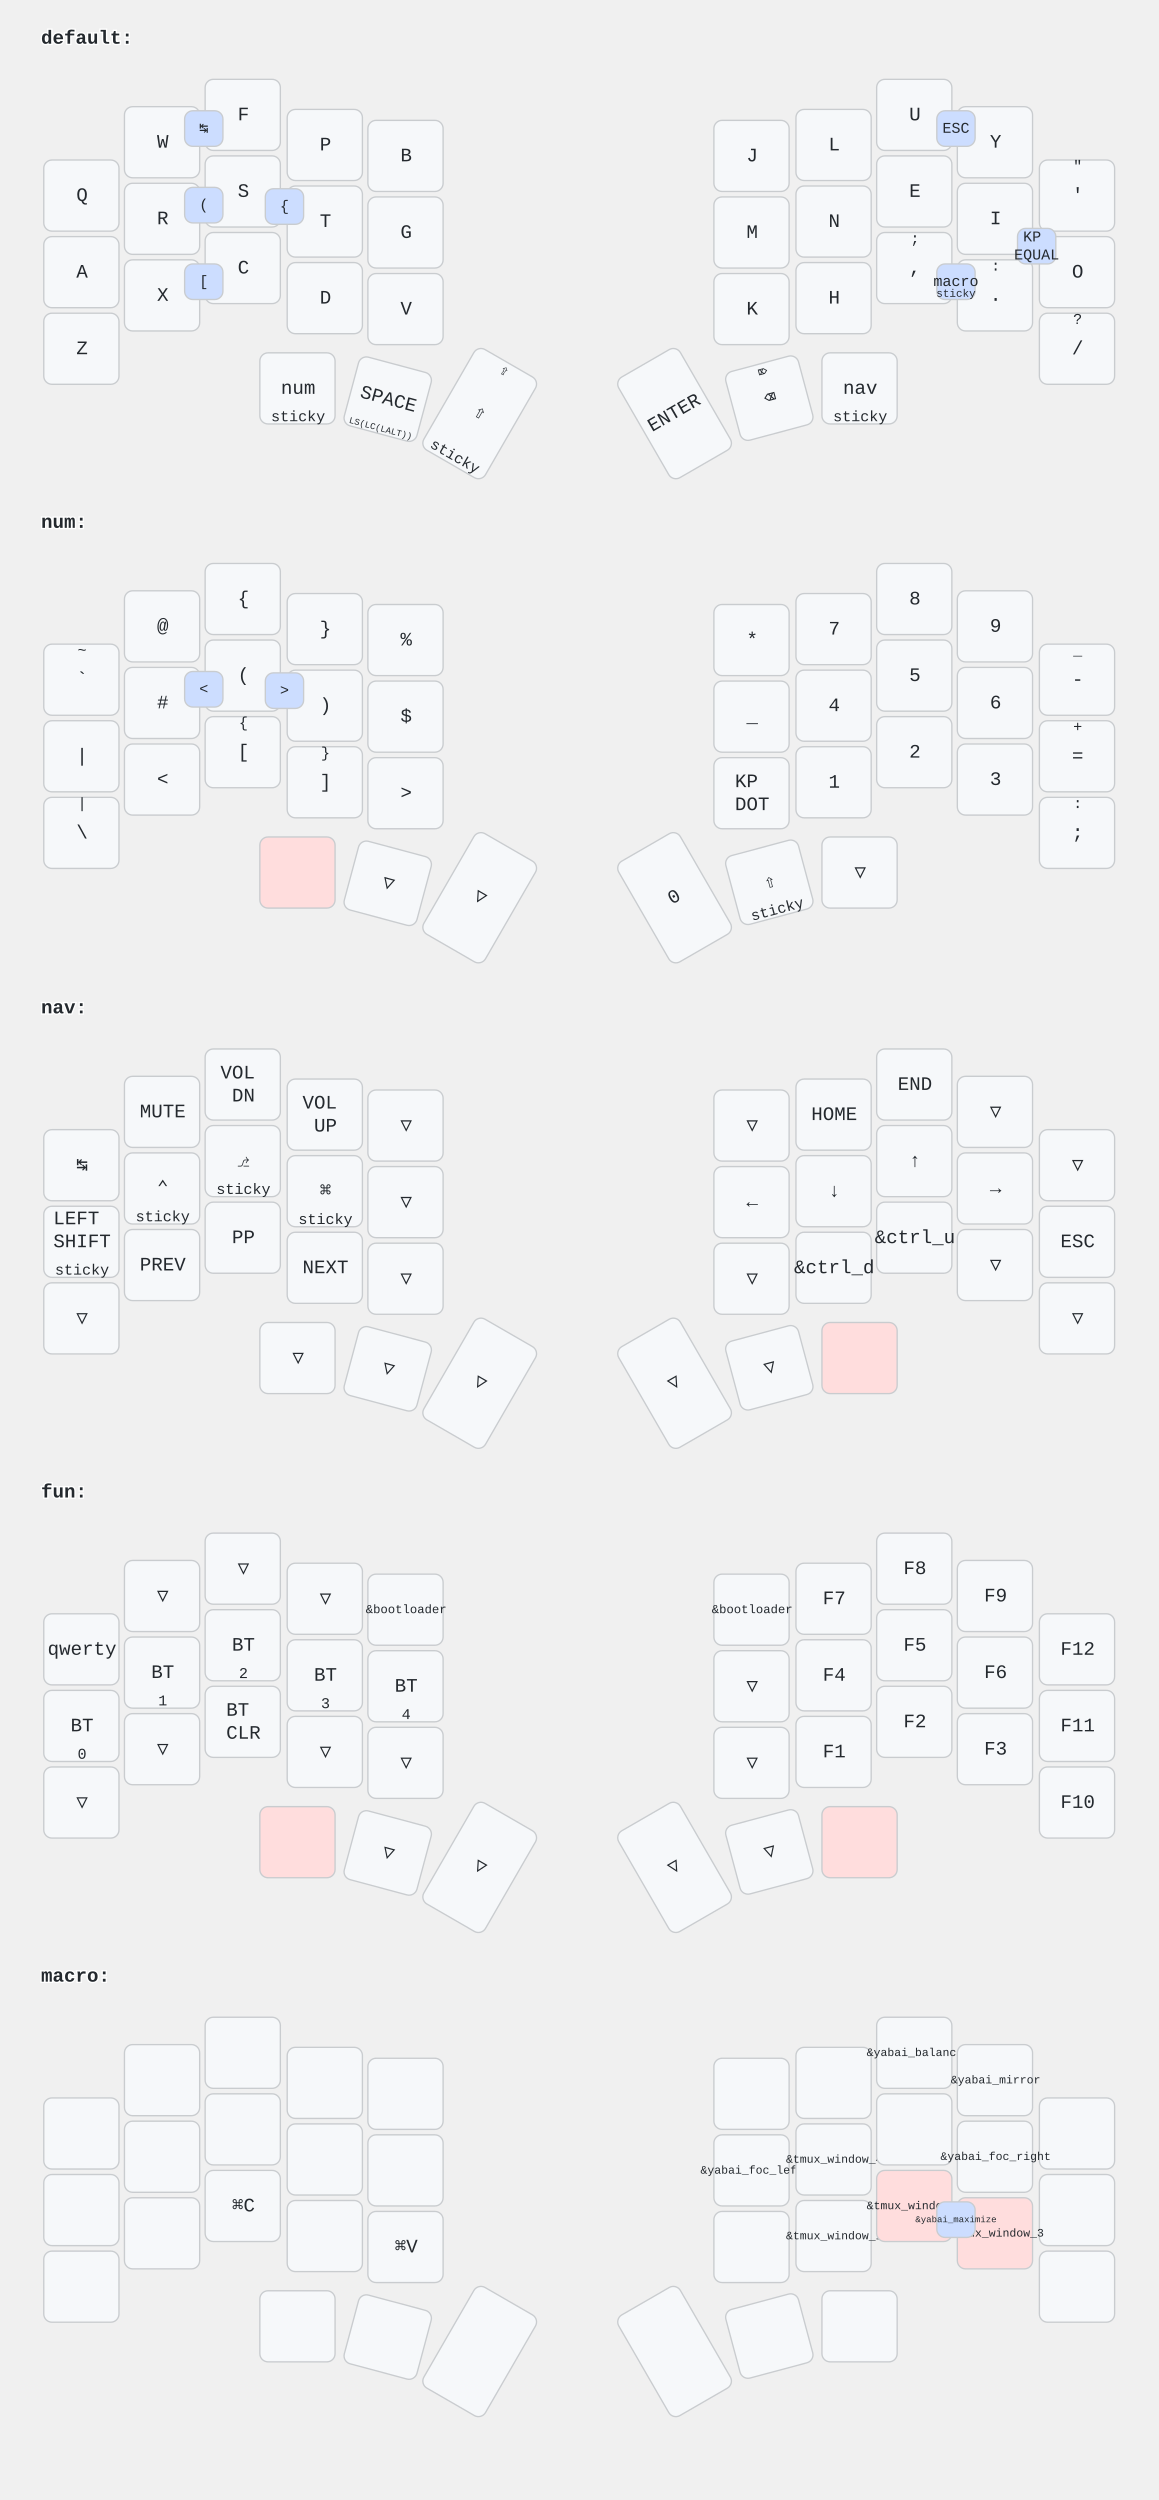
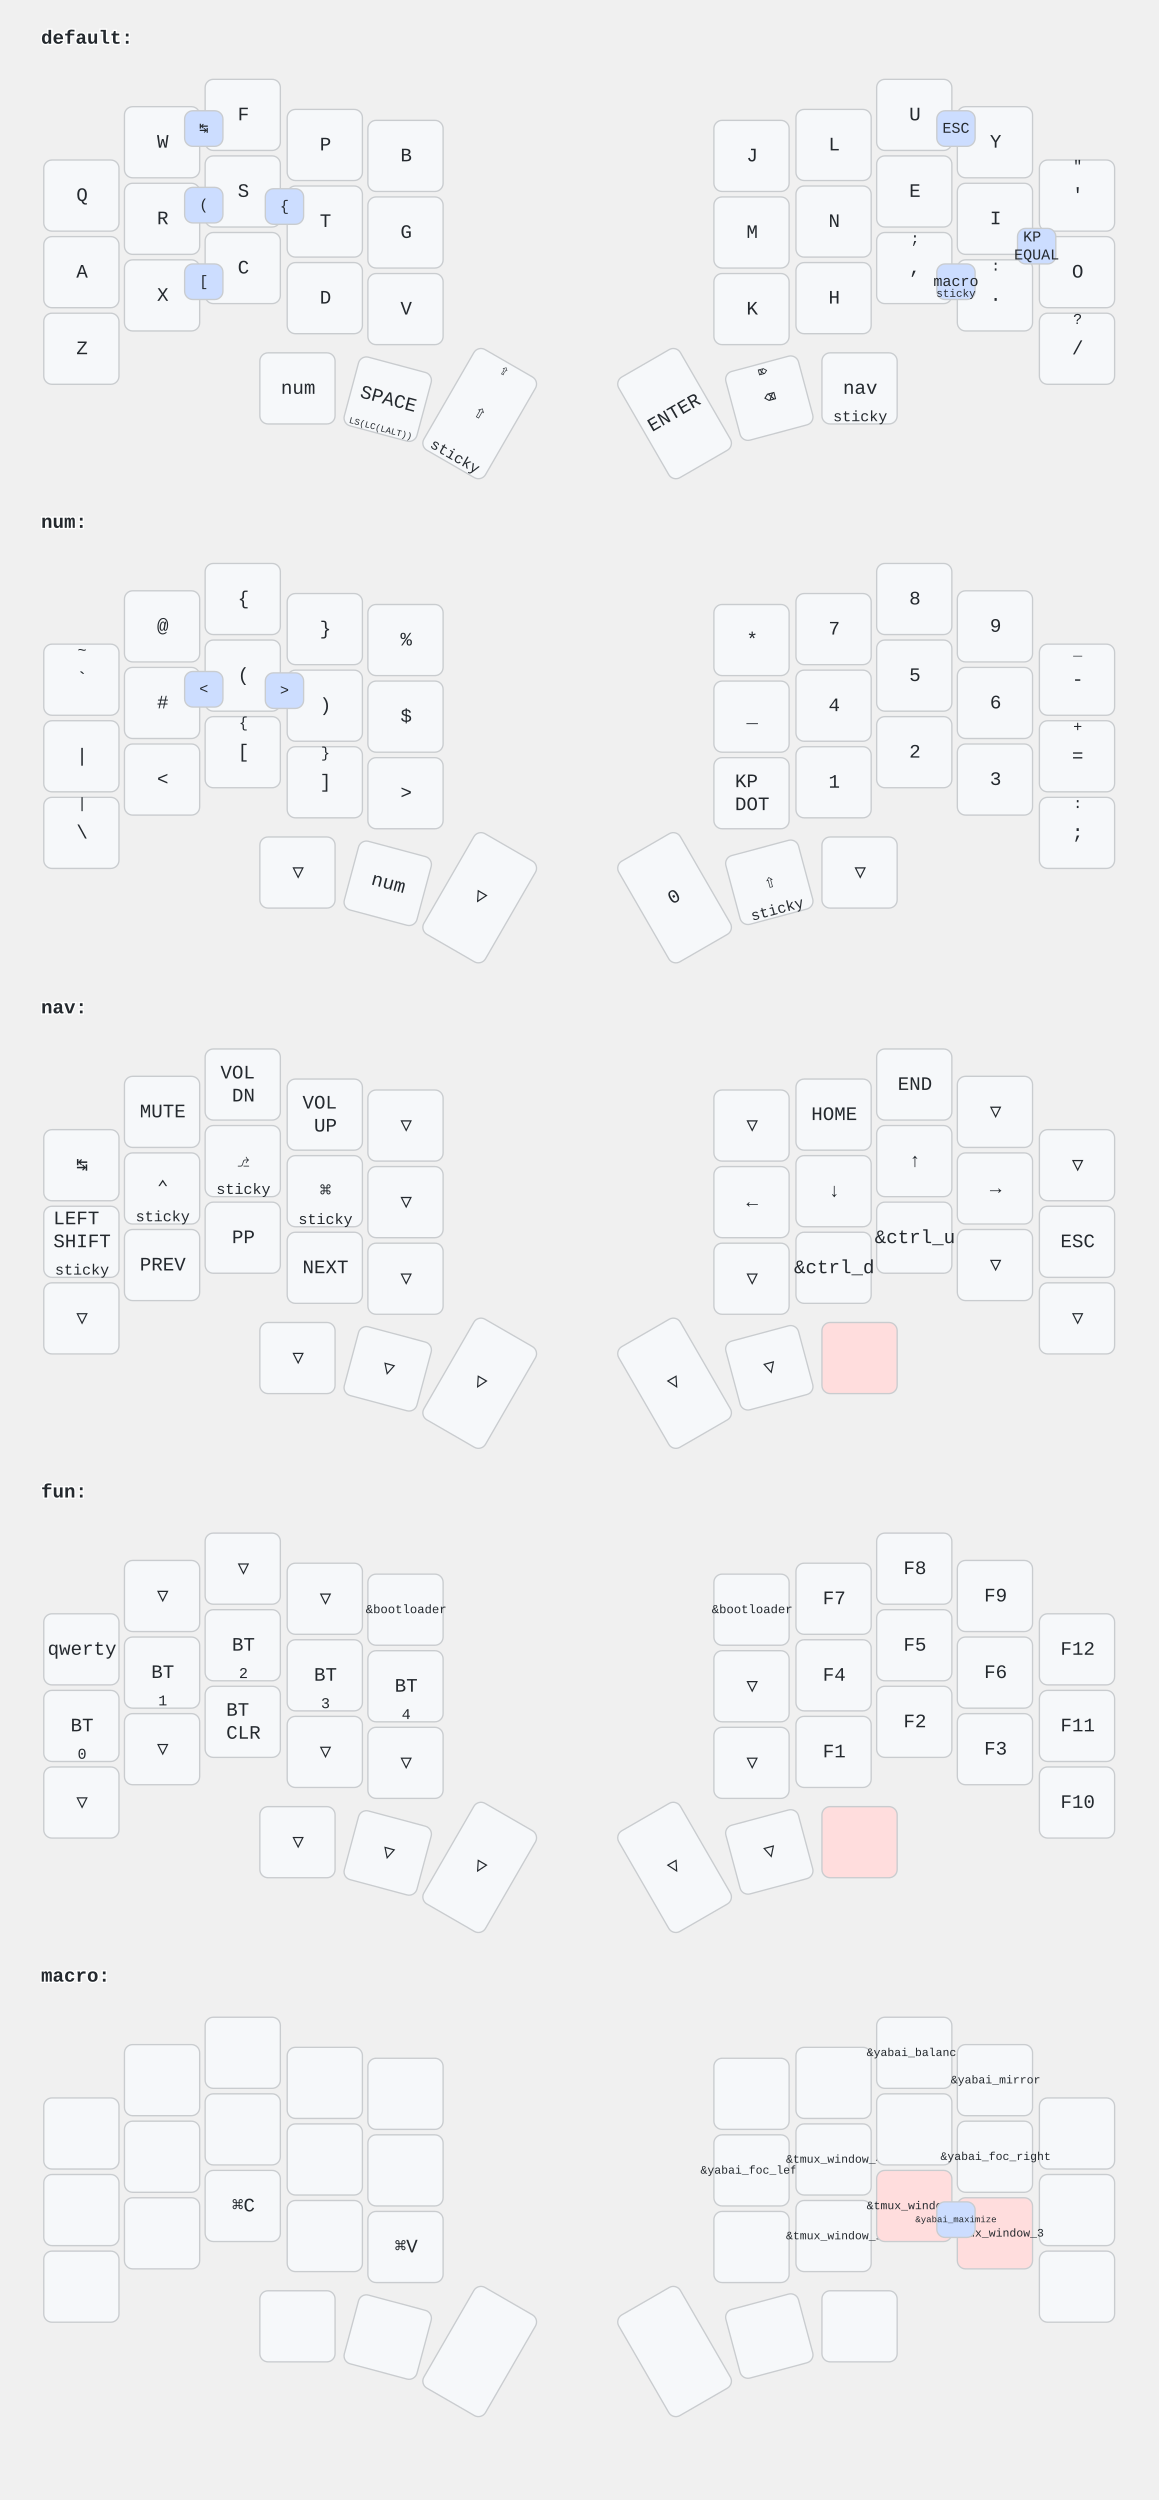
<svg xmlns="http://www.w3.org/2000/svg" width="847" height="1828" viewBox="0 0 847 1828" class="keymap">
  <style>/* font and background color specifications */
svg {
    font-family: SFMono-Regular,Consolas,Liberation Mono,Menlo,monospace;
    font-size: 14px;
    font-kerning: normal;
    text-rendering: optimizeLegibility;
    fill: #24292e;
}

/* default key styling */
rect {
    fill: #f6f8fa;
    stroke: #c9cccf;
    stroke-width: 1;
}

/* color accent for combo boxes */
rect.combo {
    fill: #cdf;
}

/* color accent for held keys */
rect.held, rect.combo.held {
    fill: #fdd;
}

/* color accent for ghost (optional) keys */
rect.ghost, rect.combo.ghost {
    fill: #ddd;
}

text {
    text-anchor: middle;
    dominant-baseline: middle;
}

/* styling for layer labels */
text.label {
    font-weight: bold;
    text-anchor: start;
    stroke: white;
    stroke-width: 2;
    paint-order: stroke;
}

/* styling for combo tap, and key hold/shifted label text */
text.combo, text.hold, text.shifted {
    font-size: 11px;
}

text.hold {
    text-anchor: middle;
    dominant-baseline: auto;
}

text.shifted {
    text-anchor: middle;
    dominant-baseline: hanging;
}

/* styling for hold/shifted label text in combo box */
text.combo.hold, text.combo.shifted {
    font-size: 8px;
}

/* styling for combo dendrons */
path {
    stroke-width: 1;
    stroke: gray;
    fill: none;
}
</style>
  <g transform="translate(30, 0)" class="layer-default">
    <text x="0" y="28" class="label">default:</text>
    <g transform="translate(0, 56)">
      <g transform="translate(30, 87)" class="key keypos-0">
        <rect rx="6" ry="6" x="-28" y="-26" width="55" height="52" class="key" />
        <text x="0" y="0" class="key tap">Q</text>
      </g>
      <g transform="translate(89, 48)" class="key keypos-1">
        <rect rx="6" ry="6" x="-28" y="-26" width="55" height="52" class="key" />
        <text x="0" y="0" class="key tap">W</text>
      </g>
      <g transform="translate(148, 28)" class="key keypos-2">
        <rect rx="6" ry="6" x="-28" y="-26" width="55" height="52" class="key" />
        <text x="0" y="0" class="key tap">F</text>
      </g>
      <g transform="translate(208, 50)" class="key keypos-3">
        <rect rx="6" ry="6" x="-28" y="-26" width="55" height="52" class="key" />
        <text x="0" y="0" class="key tap">P</text>
      </g>
      <g transform="translate(267, 58)" class="key keypos-4">
        <rect rx="6" ry="6" x="-28" y="-26" width="55" height="52" class="key" />
        <text x="0" y="0" class="key tap">B</text>
      </g>
      <g transform="translate(520, 58)" class="key keypos-5">
        <rect rx="6" ry="6" x="-28" y="-26" width="55" height="52" class="key" />
        <text x="0" y="0" class="key tap">J</text>
      </g>
      <g transform="translate(580, 50)" class="key keypos-6">
        <rect rx="6" ry="6" x="-28" y="-26" width="55" height="52" class="key" />
        <text x="0" y="0" class="key tap">L</text>
      </g>
      <g transform="translate(639, 28)" class="key keypos-7">
        <rect rx="6" ry="6" x="-28" y="-26" width="55" height="52" class="key" />
        <text x="0" y="0" class="key tap">U</text>
      </g>
      <g transform="translate(698, 48)" class="key keypos-8">
        <rect rx="6" ry="6" x="-28" y="-26" width="55" height="52" class="key" />
        <text x="0" y="0" class="key tap">Y</text>
      </g>
      <g transform="translate(758, 87)" class="key keypos-9">
        <rect rx="6" ry="6" x="-28" y="-26" width="55" height="52" class="key" />
        <text x="0" y="0" class="key tap">'</text>
        <text x="0" y="-24" class="key shifted">"</text>
      </g>
      <g transform="translate(30, 143)" class="key keypos-10">
        <rect rx="6" ry="6" x="-28" y="-26" width="55" height="52" class="key" />
        <text x="0" y="0" class="key tap">A</text>
      </g>
      <g transform="translate(89, 104)" class="key keypos-11">
        <rect rx="6" ry="6" x="-28" y="-26" width="55" height="52" class="key" />
        <text x="0" y="0" class="key tap">R</text>
      </g>
      <g transform="translate(148, 84)" class="key keypos-12">
        <rect rx="6" ry="6" x="-28" y="-26" width="55" height="52" class="key" />
        <text x="0" y="0" class="key tap">S</text>
      </g>
      <g transform="translate(208, 106)" class="key keypos-13">
        <rect rx="6" ry="6" x="-28" y="-26" width="55" height="52" class="key" />
        <text x="0" y="0" class="key tap">T</text>
      </g>
      <g transform="translate(267, 114)" class="key keypos-14">
        <rect rx="6" ry="6" x="-28" y="-26" width="55" height="52" class="key" />
        <text x="0" y="0" class="key tap">G</text>
      </g>
      <g transform="translate(520, 114)" class="key keypos-15">
        <rect rx="6" ry="6" x="-28" y="-26" width="55" height="52" class="key" />
        <text x="0" y="0" class="key tap">M</text>
      </g>
      <g transform="translate(580, 106)" class="key keypos-16">
        <rect rx="6" ry="6" x="-28" y="-26" width="55" height="52" class="key" />
        <text x="0" y="0" class="key tap">N</text>
      </g>
      <g transform="translate(639, 84)" class="key keypos-17">
        <rect rx="6" ry="6" x="-28" y="-26" width="55" height="52" class="key" />
        <text x="0" y="0" class="key tap">E</text>
      </g>
      <g transform="translate(698, 104)" class="key keypos-18">
        <rect rx="6" ry="6" x="-28" y="-26" width="55" height="52" class="key" />
        <text x="0" y="0" class="key tap">I</text>
      </g>
      <g transform="translate(758, 143)" class="key keypos-19">
        <rect rx="6" ry="6" x="-28" y="-26" width="55" height="52" class="key" />
        <text x="0" y="0" class="key tap">O</text>
      </g>
      <g transform="translate(30, 199)" class="key keypos-20">
        <rect rx="6" ry="6" x="-28" y="-26" width="55" height="52" class="key" />
        <text x="0" y="0" class="key tap">Z</text>
      </g>
      <g transform="translate(89, 160)" class="key keypos-21">
        <rect rx="6" ry="6" x="-28" y="-26" width="55" height="52" class="key" />
        <text x="0" y="0" class="key tap">X</text>
      </g>
      <g transform="translate(148, 140)" class="key keypos-22">
        <rect rx="6" ry="6" x="-28" y="-26" width="55" height="52" class="key" />
        <text x="0" y="0" class="key tap">C</text>
      </g>
      <g transform="translate(208, 162)" class="key keypos-23">
        <rect rx="6" ry="6" x="-28" y="-26" width="55" height="52" class="key" />
        <text x="0" y="0" class="key tap">D</text>
      </g>
      <g transform="translate(267, 170)" class="key keypos-24">
        <rect rx="6" ry="6" x="-28" y="-26" width="55" height="52" class="key" />
        <text x="0" y="0" class="key tap">V</text>
      </g>
      <g transform="translate(520, 170)" class="key keypos-25">
        <rect rx="6" ry="6" x="-28" y="-26" width="55" height="52" class="key" />
        <text x="0" y="0" class="key tap">K</text>
      </g>
      <g transform="translate(580, 162)" class="key keypos-26">
        <rect rx="6" ry="6" x="-28" y="-26" width="55" height="52" class="key" />
        <text x="0" y="0" class="key tap">H</text>
      </g>
      <g transform="translate(639, 140)" class="key keypos-27">
        <rect rx="6" ry="6" x="-28" y="-26" width="55" height="52" class="key" />
        <text x="0" y="0" class="key tap">,</text>
        <text x="0" y="-24" class="key shifted">;</text>
      </g>
      <g transform="translate(698, 160)" class="key keypos-28">
        <rect rx="6" ry="6" x="-28" y="-26" width="55" height="52" class="key" />
        <text x="0" y="0" class="key tap">.</text>
        <text x="0" y="-24" class="key shifted">:</text>
      </g>
      <g transform="translate(758, 199)" class="key keypos-29">
        <rect rx="6" ry="6" x="-28" y="-26" width="55" height="52" class="key" />
        <text x="0" y="0" class="key tap">/</text>
        <text x="0" y="-24" class="key shifted">?</text>
      </g>
      <g transform="translate(188, 228)" class="key keypos-30">
        <rect rx="6" ry="6" x="-28" y="-26" width="55" height="52" class="key" />
        <text x="0" y="0" class="key tap">num</text>
-         <text x="0" y="24" class="key hold">sticky</text>
      </g>
      <g transform="translate(254, 236) rotate(15.0)" class="key keypos-31">
        <rect rx="6" ry="6" x="-28" y="-26" width="55" height="52" class="key" />
        <text x="0" y="0" class="key tap">SPACE</text>
        <text x="0" y="24" class="key hold">
          <tspan style="font-size: 60%">LS(LC(LALT))</tspan>
        </text>
      </g>
      <g transform="translate(321, 246) rotate(30.0)" class="key keypos-32">
        <rect rx="6" ry="6" x="-26" y="-42" width="52" height="85" class="key" />
        <text x="0" y="0" class="key tap">⇧</text>
        <text x="0" y="40" class="key hold">sticky</text>
        <text x="0" y="-40" class="key shifted">⇪</text>
      </g>
      <g transform="translate(463, 246) rotate(-30.0)" class="key keypos-33">
        <rect rx="6" ry="6" x="-26" y="-42" width="52" height="85" class="key" />
        <text x="0" y="0" class="key tap">ENTER</text>
      </g>
      <g transform="translate(533, 235) rotate(-15.0)" class="key keypos-34">
        <rect rx="6" ry="6" x="-28" y="-26" width="55" height="52" class="key" />
        <text x="0" y="0" class="key tap">⌫</text>
        <text x="0" y="-24" class="key shifted">⌦</text>
      </g>
      <g transform="translate(599, 228)" class="key keypos-35">
        <rect rx="6" ry="6" x="-28" y="-26" width="55" height="52" class="key" />
        <text x="0" y="0" class="key tap">nav</text>
        <text x="0" y="24" class="key hold">sticky</text>
      </g>
      <g class="combo combopos-0">
        <rect rx="6" ry="6" x="105" y="25" width="28" height="26" class="combo" />
        <text x="119" y="38" class="combo tap">↹</text>
      </g>
      <g class="combo combopos-1">
        <rect rx="6" ry="6" x="655" y="25" width="28" height="26" class="combo" />
        <text x="669" y="38" class="combo tap">ESC</text>
      </g>
      <g class="combo combopos-2">
        <rect rx="6" ry="6" x="655" y="137" width="28" height="26" class="combo" />
        <text x="669" y="150" class="combo tap">macro</text>
        <text x="669" y="161" class="combo hold">sticky</text>
      </g>
      <g class="combo combopos-3">
        <rect rx="6" ry="6" x="105" y="81" width="28" height="26" class="combo" />
        <text x="119" y="94" class="combo tap">(</text>
      </g>
      <g class="combo combopos-4">
        <rect rx="6" ry="6" x="164" y="82" width="28" height="26" class="combo" />
        <text x="178" y="95" class="combo tap">{</text>
      </g>
      <g class="combo combopos-5">
        <rect rx="6" ry="6" x="105" y="137" width="28" height="26" class="combo" />
        <text x="119" y="150" class="combo tap">[</text>
      </g>
      <g class="combo combopos-6">
        <rect rx="6" ry="6" x="714" y="111" width="28" height="26" class="combo" />
        <text x="728" y="124" class="combo tap">
          <tspan x="728" dy="-0.6em">KP</tspan>
          <tspan x="728" dy="1.2em">EQUAL</tspan>
        </text>
      </g>
    </g>
  </g>
  <g transform="translate(30, 354)" class="layer-num">
    <text x="0" y="28" class="label">num:</text>
    <g transform="translate(0, 56)">
      <g transform="translate(30, 87)" class="key keypos-0">
        <rect rx="6" ry="6" x="-28" y="-26" width="55" height="52" class="key" />
        <text x="0" y="0" class="key tap">`</text>
        <text x="0" y="-24" class="key shifted">~</text>
      </g>
      <g transform="translate(89, 48)" class="key keypos-1">
        <rect rx="6" ry="6" x="-28" y="-26" width="55" height="52" class="key" />
        <text x="0" y="0" class="key tap">@</text>
      </g>
      <g transform="translate(148, 28)" class="key keypos-2">
        <rect rx="6" ry="6" x="-28" y="-26" width="55" height="52" class="key" />
        <text x="0" y="0" class="key tap">{</text>
      </g>
      <g transform="translate(208, 50)" class="key keypos-3">
        <rect rx="6" ry="6" x="-28" y="-26" width="55" height="52" class="key" />
        <text x="0" y="0" class="key tap">}</text>
      </g>
      <g transform="translate(267, 58)" class="key keypos-4">
        <rect rx="6" ry="6" x="-28" y="-26" width="55" height="52" class="key" />
        <text x="0" y="0" class="key tap">%</text>
      </g>
      <g transform="translate(520, 58)" class="key keypos-5">
        <rect rx="6" ry="6" x="-28" y="-26" width="55" height="52" class="key" />
        <text x="0" y="0" class="key tap">*</text>
      </g>
      <g transform="translate(580, 50)" class="key keypos-6">
        <rect rx="6" ry="6" x="-28" y="-26" width="55" height="52" class="key" />
        <text x="0" y="0" class="key tap">7</text>
      </g>
      <g transform="translate(639, 28)" class="key keypos-7">
        <rect rx="6" ry="6" x="-28" y="-26" width="55" height="52" class="key" />
        <text x="0" y="0" class="key tap">8</text>
      </g>
      <g transform="translate(698, 48)" class="key keypos-8">
        <rect rx="6" ry="6" x="-28" y="-26" width="55" height="52" class="key" />
        <text x="0" y="0" class="key tap">9</text>
      </g>
      <g transform="translate(758, 87)" class="key keypos-9">
        <rect rx="6" ry="6" x="-28" y="-26" width="55" height="52" class="key" />
        <text x="0" y="0" class="key tap">-</text>
        <text x="0" y="-24" class="key shifted">_</text>
      </g>
      <g transform="translate(30, 143)" class="key keypos-10">
        <rect rx="6" ry="6" x="-28" y="-26" width="55" height="52" class="key" />
        <text x="0" y="0" class="key tap">|</text>
      </g>
      <g transform="translate(89, 104)" class="key keypos-11">
        <rect rx="6" ry="6" x="-28" y="-26" width="55" height="52" class="key" />
        <text x="0" y="0" class="key tap">#</text>
      </g>
      <g transform="translate(148, 84)" class="key keypos-12">
        <rect rx="6" ry="6" x="-28" y="-26" width="55" height="52" class="key" />
        <text x="0" y="0" class="key tap">(</text>
      </g>
      <g transform="translate(208, 106)" class="key keypos-13">
        <rect rx="6" ry="6" x="-28" y="-26" width="55" height="52" class="key" />
        <text x="0" y="0" class="key tap">)</text>
      </g>
      <g transform="translate(267, 114)" class="key keypos-14">
        <rect rx="6" ry="6" x="-28" y="-26" width="55" height="52" class="key" />
        <text x="0" y="0" class="key tap">$</text>
      </g>
      <g transform="translate(520, 114)" class="key keypos-15">
        <rect rx="6" ry="6" x="-28" y="-26" width="55" height="52" class="key" />
        <text x="0" y="0" class="key tap">_</text>
      </g>
      <g transform="translate(580, 106)" class="key keypos-16">
        <rect rx="6" ry="6" x="-28" y="-26" width="55" height="52" class="key" />
        <text x="0" y="0" class="key tap">4</text>
      </g>
      <g transform="translate(639, 84)" class="key keypos-17">
        <rect rx="6" ry="6" x="-28" y="-26" width="55" height="52" class="key" />
        <text x="0" y="0" class="key tap">5</text>
      </g>
      <g transform="translate(698, 104)" class="key keypos-18">
        <rect rx="6" ry="6" x="-28" y="-26" width="55" height="52" class="key" />
        <text x="0" y="0" class="key tap">6</text>
      </g>
      <g transform="translate(758, 143)" class="key keypos-19">
        <rect rx="6" ry="6" x="-28" y="-26" width="55" height="52" class="key" />
        <text x="0" y="0" class="key tap">=</text>
        <text x="0" y="-24" class="key shifted">+</text>
      </g>
      <g transform="translate(30, 199)" class="key keypos-20">
        <rect rx="6" ry="6" x="-28" y="-26" width="55" height="52" class="key" />
        <text x="0" y="0" class="key tap">\</text>
        <text x="0" y="-24" class="key shifted">|</text>
      </g>
      <g transform="translate(89, 160)" class="key keypos-21">
        <rect rx="6" ry="6" x="-28" y="-26" width="55" height="52" class="key" />
        <text x="0" y="0" class="key tap">&lt;</text>
      </g>
      <g transform="translate(148, 140)" class="key keypos-22">
        <rect rx="6" ry="6" x="-28" y="-26" width="55" height="52" class="key" />
        <text x="0" y="0" class="key tap">[</text>
        <text x="0" y="-24" class="key shifted">{</text>
      </g>
      <g transform="translate(208, 162)" class="key keypos-23">
        <rect rx="6" ry="6" x="-28" y="-26" width="55" height="52" class="key" />
        <text x="0" y="0" class="key tap">]</text>
        <text x="0" y="-24" class="key shifted">}</text>
      </g>
      <g transform="translate(267, 170)" class="key keypos-24">
        <rect rx="6" ry="6" x="-28" y="-26" width="55" height="52" class="key" />
        <text x="0" y="0" class="key tap">&gt;</text>
      </g>
      <g transform="translate(520, 170)" class="key keypos-25">
        <rect rx="6" ry="6" x="-28" y="-26" width="55" height="52" class="key" />
        <text x="0" y="0" class="key tap">
          <tspan x="0" dy="-0.6em">KP</tspan>
          <tspan x="0" dy="1.2em">DOT</tspan>
        </text>
      </g>
      <g transform="translate(580, 162)" class="key keypos-26">
        <rect rx="6" ry="6" x="-28" y="-26" width="55" height="52" class="key" />
        <text x="0" y="0" class="key tap">1</text>
      </g>
      <g transform="translate(639, 140)" class="key keypos-27">
        <rect rx="6" ry="6" x="-28" y="-26" width="55" height="52" class="key" />
        <text x="0" y="0" class="key tap">2</text>
      </g>
      <g transform="translate(698, 160)" class="key keypos-28">
        <rect rx="6" ry="6" x="-28" y="-26" width="55" height="52" class="key" />
        <text x="0" y="0" class="key tap">3</text>
      </g>
      <g transform="translate(758, 199)" class="key keypos-29">
        <rect rx="6" ry="6" x="-28" y="-26" width="55" height="52" class="key" />
        <text x="0" y="0" class="key tap">;</text>
        <text x="0" y="-24" class="key shifted">:</text>
      </g>
-       <g transform="translate(188, 228)" class="key held keypos-30">
-         <rect rx="6" ry="6" x="-28" y="-26" width="55" height="52" class="key held" />
-       </g>
-       <g transform="translate(254, 236) rotate(15.0)" class="key trans keypos-31">
-         <rect rx="6" ry="6" x="-28" y="-26" width="55" height="52" class="key trans" />
-         <text x="0" y="0" class="key trans tap">▽</text>
+       <g transform="translate(188, 228)" class="key trans keypos-30">
+         <rect rx="6" ry="6" x="-28" y="-26" width="55" height="52" class="key trans" />
+         <text x="0" y="0" class="key trans tap">▽</text>
+       </g>
+       <g transform="translate(254, 236) rotate(15.0)" class="key keypos-31">
+         <rect rx="6" ry="6" x="-28" y="-26" width="55" height="52" class="key" />
+         <text x="0" y="0" class="key tap">num</text>
      </g>
      <g transform="translate(321, 246) rotate(30.0)" class="key trans keypos-32">
        <rect rx="6" ry="6" x="-26" y="-42" width="52" height="85" class="key trans" />
        <text x="0" y="0" class="key trans tap">▽</text>
      </g>
      <g transform="translate(463, 246) rotate(-30.0)" class="key keypos-33">
        <rect rx="6" ry="6" x="-26" y="-42" width="52" height="85" class="key" />
        <text x="0" y="0" class="key tap">0</text>
      </g>
      <g transform="translate(533, 235) rotate(-15.0)" class="key keypos-34">
        <rect rx="6" ry="6" x="-28" y="-26" width="55" height="52" class="key" />
        <text x="0" y="0" class="key tap">⇧</text>
        <text x="0" y="24" class="key hold">sticky</text>
      </g>
      <g transform="translate(599, 228)" class="key trans keypos-35">
        <rect rx="6" ry="6" x="-28" y="-26" width="55" height="52" class="key trans" />
        <text x="0" y="0" class="key trans tap">▽</text>
      </g>
      <g class="combo combopos-0">
        <rect rx="6" ry="6" x="105" y="81" width="28" height="26" class="combo" />
        <text x="119" y="94" class="combo tap">&lt;</text>
      </g>
      <g class="combo combopos-1">
        <rect rx="6" ry="6" x="164" y="82" width="28" height="26" class="combo" />
        <text x="178" y="95" class="combo tap">&gt;</text>
      </g>
    </g>
  </g>
  <g transform="translate(30, 709)" class="layer-nav">
    <text x="0" y="28" class="label">nav:</text>
    <g transform="translate(0, 56)">
      <g transform="translate(30, 87)" class="key keypos-0">
        <rect rx="6" ry="6" x="-28" y="-26" width="55" height="52" class="key" />
        <text x="0" y="0" class="key tap">↹</text>
      </g>
      <g transform="translate(89, 48)" class="key keypos-1">
        <rect rx="6" ry="6" x="-28" y="-26" width="55" height="52" class="key" />
        <text x="0" y="0" class="key tap">MUTE</text>
      </g>
      <g transform="translate(148, 28)" class="key keypos-2">
        <rect rx="6" ry="6" x="-28" y="-26" width="55" height="52" class="key" />
        <text x="0" y="0" class="key tap">
          <tspan x="0" dy="-0.6em">VOL</tspan>
          <tspan x="0" dy="1.2em">DN</tspan>
        </text>
      </g>
      <g transform="translate(208, 50)" class="key keypos-3">
        <rect rx="6" ry="6" x="-28" y="-26" width="55" height="52" class="key" />
        <text x="0" y="0" class="key tap">
          <tspan x="0" dy="-0.6em">VOL</tspan>
          <tspan x="0" dy="1.2em">UP</tspan>
        </text>
      </g>
      <g transform="translate(267, 58)" class="key trans keypos-4">
        <rect rx="6" ry="6" x="-28" y="-26" width="55" height="52" class="key trans" />
        <text x="0" y="0" class="key trans tap">▽</text>
      </g>
      <g transform="translate(520, 58)" class="key trans keypos-5">
        <rect rx="6" ry="6" x="-28" y="-26" width="55" height="52" class="key trans" />
        <text x="0" y="0" class="key trans tap">▽</text>
      </g>
      <g transform="translate(580, 50)" class="key keypos-6">
        <rect rx="6" ry="6" x="-28" y="-26" width="55" height="52" class="key" />
        <text x="0" y="0" class="key tap">HOME</text>
      </g>
      <g transform="translate(639, 28)" class="key keypos-7">
        <rect rx="6" ry="6" x="-28" y="-26" width="55" height="52" class="key" />
        <text x="0" y="0" class="key tap">END</text>
      </g>
      <g transform="translate(698, 48)" class="key trans keypos-8">
        <rect rx="6" ry="6" x="-28" y="-26" width="55" height="52" class="key trans" />
        <text x="0" y="0" class="key trans tap">▽</text>
      </g>
      <g transform="translate(758, 87)" class="key trans keypos-9">
        <rect rx="6" ry="6" x="-28" y="-26" width="55" height="52" class="key trans" />
        <text x="0" y="0" class="key trans tap">▽</text>
      </g>
      <g transform="translate(30, 143)" class="key keypos-10">
        <rect rx="6" ry="6" x="-28" y="-26" width="55" height="52" class="key" />
        <text x="0" y="0" class="key tap">
          <tspan x="0" dy="-1.2em">LEFT</tspan>
          <tspan x="0" dy="1.2em">SHIFT</tspan>
        </text>
        <text x="0" y="24" class="key hold">sticky</text>
      </g>
      <g transform="translate(89, 104)" class="key keypos-11">
        <rect rx="6" ry="6" x="-28" y="-26" width="55" height="52" class="key" />
        <text x="0" y="0" class="key tap">⌃</text>
        <text x="0" y="24" class="key hold">sticky</text>
      </g>
      <g transform="translate(148, 84)" class="key keypos-12">
        <rect rx="6" ry="6" x="-28" y="-26" width="55" height="52" class="key" />
        <text x="0" y="0" class="key tap">⎇</text>
        <text x="0" y="24" class="key hold">sticky</text>
      </g>
      <g transform="translate(208, 106)" class="key keypos-13">
        <rect rx="6" ry="6" x="-28" y="-26" width="55" height="52" class="key" />
        <text x="0" y="0" class="key tap">⌘</text>
        <text x="0" y="24" class="key hold">sticky</text>
      </g>
      <g transform="translate(267, 114)" class="key trans keypos-14">
        <rect rx="6" ry="6" x="-28" y="-26" width="55" height="52" class="key trans" />
        <text x="0" y="0" class="key trans tap">▽</text>
      </g>
      <g transform="translate(520, 114)" class="key keypos-15">
        <rect rx="6" ry="6" x="-28" y="-26" width="55" height="52" class="key" />
        <text x="0" y="0" class="key tap">←</text>
      </g>
      <g transform="translate(580, 106)" class="key keypos-16">
        <rect rx="6" ry="6" x="-28" y="-26" width="55" height="52" class="key" />
        <text x="0" y="0" class="key tap">↓</text>
      </g>
      <g transform="translate(639, 84)" class="key keypos-17">
        <rect rx="6" ry="6" x="-28" y="-26" width="55" height="52" class="key" />
        <text x="0" y="0" class="key tap">↑</text>
      </g>
      <g transform="translate(698, 104)" class="key keypos-18">
        <rect rx="6" ry="6" x="-28" y="-26" width="55" height="52" class="key" />
        <text x="0" y="0" class="key tap">→</text>
      </g>
      <g transform="translate(758, 143)" class="key keypos-19">
        <rect rx="6" ry="6" x="-28" y="-26" width="55" height="52" class="key" />
        <text x="0" y="0" class="key tap">ESC</text>
      </g>
      <g transform="translate(30, 199)" class="key trans keypos-20">
        <rect rx="6" ry="6" x="-28" y="-26" width="55" height="52" class="key trans" />
        <text x="0" y="0" class="key trans tap">▽</text>
      </g>
      <g transform="translate(89, 160)" class="key keypos-21">
        <rect rx="6" ry="6" x="-28" y="-26" width="55" height="52" class="key" />
        <text x="0" y="0" class="key tap">PREV</text>
      </g>
      <g transform="translate(148, 140)" class="key keypos-22">
        <rect rx="6" ry="6" x="-28" y="-26" width="55" height="52" class="key" />
        <text x="0" y="0" class="key tap">PP</text>
      </g>
      <g transform="translate(208, 162)" class="key keypos-23">
        <rect rx="6" ry="6" x="-28" y="-26" width="55" height="52" class="key" />
        <text x="0" y="0" class="key tap">NEXT</text>
      </g>
      <g transform="translate(267, 170)" class="key trans keypos-24">
        <rect rx="6" ry="6" x="-28" y="-26" width="55" height="52" class="key trans" />
        <text x="0" y="0" class="key trans tap">▽</text>
      </g>
      <g transform="translate(520, 170)" class="key trans keypos-25">
        <rect rx="6" ry="6" x="-28" y="-26" width="55" height="52" class="key trans" />
        <text x="0" y="0" class="key trans tap">▽</text>
      </g>
      <g transform="translate(580, 162)" class="key keypos-26">
        <rect rx="6" ry="6" x="-28" y="-26" width="55" height="52" class="key" />
        <text x="0" y="0" class="key tap">&amp;ctrl_d</text>
      </g>
      <g transform="translate(639, 140)" class="key keypos-27">
        <rect rx="6" ry="6" x="-28" y="-26" width="55" height="52" class="key" />
        <text x="0" y="0" class="key tap">&amp;ctrl_u</text>
      </g>
      <g transform="translate(698, 160)" class="key trans keypos-28">
        <rect rx="6" ry="6" x="-28" y="-26" width="55" height="52" class="key trans" />
        <text x="0" y="0" class="key trans tap">▽</text>
      </g>
      <g transform="translate(758, 199)" class="key trans keypos-29">
        <rect rx="6" ry="6" x="-28" y="-26" width="55" height="52" class="key trans" />
        <text x="0" y="0" class="key trans tap">▽</text>
      </g>
      <g transform="translate(188, 228)" class="key trans keypos-30">
        <rect rx="6" ry="6" x="-28" y="-26" width="55" height="52" class="key trans" />
        <text x="0" y="0" class="key trans tap">▽</text>
      </g>
      <g transform="translate(254, 236) rotate(15.0)" class="key trans keypos-31">
        <rect rx="6" ry="6" x="-28" y="-26" width="55" height="52" class="key trans" />
        <text x="0" y="0" class="key trans tap">▽</text>
      </g>
      <g transform="translate(321, 246) rotate(30.0)" class="key trans keypos-32">
        <rect rx="6" ry="6" x="-26" y="-42" width="52" height="85" class="key trans" />
        <text x="0" y="0" class="key trans tap">▽</text>
      </g>
      <g transform="translate(463, 246) rotate(-30.0)" class="key trans keypos-33">
        <rect rx="6" ry="6" x="-26" y="-42" width="52" height="85" class="key trans" />
        <text x="0" y="0" class="key trans tap">▽</text>
      </g>
      <g transform="translate(533, 235) rotate(-15.0)" class="key trans keypos-34">
        <rect rx="6" ry="6" x="-28" y="-26" width="55" height="52" class="key trans" />
        <text x="0" y="0" class="key trans tap">▽</text>
      </g>
      <g transform="translate(599, 228)" class="key held keypos-35">
        <rect rx="6" ry="6" x="-28" y="-26" width="55" height="52" class="key held" />
      </g>
    </g>
  </g>
  <g transform="translate(30, 1063)" class="layer-fun">
    <text x="0" y="28" class="label">fun:</text>
    <g transform="translate(0, 56)">
      <g transform="translate(30, 87)" class="key keypos-0">
        <rect rx="6" ry="6" x="-28" y="-26" width="55" height="52" class="key" />
        <text x="0" y="0" class="key tap">qwerty</text>
      </g>
      <g transform="translate(89, 48)" class="key trans keypos-1">
        <rect rx="6" ry="6" x="-28" y="-26" width="55" height="52" class="key trans" />
        <text x="0" y="0" class="key trans tap">▽</text>
      </g>
      <g transform="translate(148, 28)" class="key trans keypos-2">
        <rect rx="6" ry="6" x="-28" y="-26" width="55" height="52" class="key trans" />
        <text x="0" y="0" class="key trans tap">▽</text>
      </g>
      <g transform="translate(208, 50)" class="key trans keypos-3">
        <rect rx="6" ry="6" x="-28" y="-26" width="55" height="52" class="key trans" />
        <text x="0" y="0" class="key trans tap">▽</text>
      </g>
      <g transform="translate(267, 58)" class="key keypos-4">
        <rect rx="6" ry="6" x="-28" y="-26" width="55" height="52" class="key" />
        <text x="0" y="0" class="key tap">
          <tspan style="font-size: 64%">&amp;bootloader</tspan>
        </text>
      </g>
      <g transform="translate(520, 58)" class="key keypos-5">
        <rect rx="6" ry="6" x="-28" y="-26" width="55" height="52" class="key" />
        <text x="0" y="0" class="key tap">
          <tspan style="font-size: 64%">&amp;bootloader</tspan>
        </text>
      </g>
      <g transform="translate(580, 50)" class="key keypos-6">
        <rect rx="6" ry="6" x="-28" y="-26" width="55" height="52" class="key" />
        <text x="0" y="0" class="key tap">F7</text>
      </g>
      <g transform="translate(639, 28)" class="key keypos-7">
        <rect rx="6" ry="6" x="-28" y="-26" width="55" height="52" class="key" />
        <text x="0" y="0" class="key tap">F8</text>
      </g>
      <g transform="translate(698, 48)" class="key keypos-8">
        <rect rx="6" ry="6" x="-28" y="-26" width="55" height="52" class="key" />
        <text x="0" y="0" class="key tap">F9</text>
      </g>
      <g transform="translate(758, 87)" class="key keypos-9">
        <rect rx="6" ry="6" x="-28" y="-26" width="55" height="52" class="key" />
        <text x="0" y="0" class="key tap">F12</text>
      </g>
      <g transform="translate(30, 143)" class="key keypos-10">
        <rect rx="6" ry="6" x="-28" y="-26" width="55" height="52" class="key" />
        <text x="0" y="0" class="key tap">BT</text>
        <text x="0" y="24" class="key hold">0</text>
      </g>
      <g transform="translate(89, 104)" class="key keypos-11">
        <rect rx="6" ry="6" x="-28" y="-26" width="55" height="52" class="key" />
        <text x="0" y="0" class="key tap">BT</text>
        <text x="0" y="24" class="key hold">1</text>
      </g>
      <g transform="translate(148, 84)" class="key keypos-12">
        <rect rx="6" ry="6" x="-28" y="-26" width="55" height="52" class="key" />
        <text x="0" y="0" class="key tap">BT</text>
        <text x="0" y="24" class="key hold">2</text>
      </g>
      <g transform="translate(208, 106)" class="key keypos-13">
        <rect rx="6" ry="6" x="-28" y="-26" width="55" height="52" class="key" />
        <text x="0" y="0" class="key tap">BT</text>
        <text x="0" y="24" class="key hold">3</text>
      </g>
      <g transform="translate(267, 114)" class="key keypos-14">
        <rect rx="6" ry="6" x="-28" y="-26" width="55" height="52" class="key" />
        <text x="0" y="0" class="key tap">BT</text>
        <text x="0" y="24" class="key hold">4</text>
      </g>
      <g transform="translate(520, 114)" class="key trans keypos-15">
        <rect rx="6" ry="6" x="-28" y="-26" width="55" height="52" class="key trans" />
        <text x="0" y="0" class="key trans tap">▽</text>
      </g>
      <g transform="translate(580, 106)" class="key keypos-16">
        <rect rx="6" ry="6" x="-28" y="-26" width="55" height="52" class="key" />
        <text x="0" y="0" class="key tap">F4</text>
      </g>
      <g transform="translate(639, 84)" class="key keypos-17">
        <rect rx="6" ry="6" x="-28" y="-26" width="55" height="52" class="key" />
        <text x="0" y="0" class="key tap">F5</text>
      </g>
      <g transform="translate(698, 104)" class="key keypos-18">
        <rect rx="6" ry="6" x="-28" y="-26" width="55" height="52" class="key" />
        <text x="0" y="0" class="key tap">F6</text>
      </g>
      <g transform="translate(758, 143)" class="key keypos-19">
        <rect rx="6" ry="6" x="-28" y="-26" width="55" height="52" class="key" />
        <text x="0" y="0" class="key tap">F11</text>
      </g>
      <g transform="translate(30, 199)" class="key trans keypos-20">
        <rect rx="6" ry="6" x="-28" y="-26" width="55" height="52" class="key trans" />
        <text x="0" y="0" class="key trans tap">▽</text>
      </g>
      <g transform="translate(89, 160)" class="key trans keypos-21">
        <rect rx="6" ry="6" x="-28" y="-26" width="55" height="52" class="key trans" />
        <text x="0" y="0" class="key trans tap">▽</text>
      </g>
      <g transform="translate(148, 140)" class="key keypos-22">
        <rect rx="6" ry="6" x="-28" y="-26" width="55" height="52" class="key" />
        <text x="0" y="0" class="key tap">
          <tspan x="0" dy="-0.6em">BT</tspan>
          <tspan x="0" dy="1.2em">CLR</tspan>
        </text>
      </g>
      <g transform="translate(208, 162)" class="key trans keypos-23">
        <rect rx="6" ry="6" x="-28" y="-26" width="55" height="52" class="key trans" />
        <text x="0" y="0" class="key trans tap">▽</text>
      </g>
      <g transform="translate(267, 170)" class="key trans keypos-24">
        <rect rx="6" ry="6" x="-28" y="-26" width="55" height="52" class="key trans" />
        <text x="0" y="0" class="key trans tap">▽</text>
      </g>
      <g transform="translate(520, 170)" class="key trans keypos-25">
        <rect rx="6" ry="6" x="-28" y="-26" width="55" height="52" class="key trans" />
        <text x="0" y="0" class="key trans tap">▽</text>
      </g>
      <g transform="translate(580, 162)" class="key keypos-26">
        <rect rx="6" ry="6" x="-28" y="-26" width="55" height="52" class="key" />
        <text x="0" y="0" class="key tap">F1</text>
      </g>
      <g transform="translate(639, 140)" class="key keypos-27">
        <rect rx="6" ry="6" x="-28" y="-26" width="55" height="52" class="key" />
        <text x="0" y="0" class="key tap">F2</text>
      </g>
      <g transform="translate(698, 160)" class="key keypos-28">
        <rect rx="6" ry="6" x="-28" y="-26" width="55" height="52" class="key" />
        <text x="0" y="0" class="key tap">F3</text>
      </g>
      <g transform="translate(758, 199)" class="key keypos-29">
        <rect rx="6" ry="6" x="-28" y="-26" width="55" height="52" class="key" />
        <text x="0" y="0" class="key tap">F10</text>
      </g>
-       <g transform="translate(188, 228)" class="key held keypos-30">
-         <rect rx="6" ry="6" x="-28" y="-26" width="55" height="52" class="key held" />
+       <g transform="translate(188, 228)" class="key trans keypos-30">
+         <rect rx="6" ry="6" x="-28" y="-26" width="55" height="52" class="key trans" />
+         <text x="0" y="0" class="key trans tap">▽</text>
      </g>
      <g transform="translate(254, 236) rotate(15.0)" class="key trans keypos-31">
        <rect rx="6" ry="6" x="-28" y="-26" width="55" height="52" class="key trans" />
        <text x="0" y="0" class="key trans tap">▽</text>
      </g>
      <g transform="translate(321, 246) rotate(30.0)" class="key trans keypos-32">
        <rect rx="6" ry="6" x="-26" y="-42" width="52" height="85" class="key trans" />
        <text x="0" y="0" class="key trans tap">▽</text>
      </g>
      <g transform="translate(463, 246) rotate(-30.0)" class="key trans keypos-33">
        <rect rx="6" ry="6" x="-26" y="-42" width="52" height="85" class="key trans" />
        <text x="0" y="0" class="key trans tap">▽</text>
      </g>
      <g transform="translate(533, 235) rotate(-15.0)" class="key trans keypos-34">
        <rect rx="6" ry="6" x="-28" y="-26" width="55" height="52" class="key trans" />
        <text x="0" y="0" class="key trans tap">▽</text>
      </g>
      <g transform="translate(599, 228)" class="key held keypos-35">
        <rect rx="6" ry="6" x="-28" y="-26" width="55" height="52" class="key held" />
      </g>
    </g>
  </g>
  <g transform="translate(30, 1417)" class="layer-macro">
    <text x="0" y="28" class="label">macro:</text>
    <g transform="translate(0, 56)">
      <g transform="translate(30, 87)" class="key keypos-0">
        <rect rx="6" ry="6" x="-28" y="-26" width="55" height="52" class="key" />
      </g>
      <g transform="translate(89, 48)" class="key keypos-1">
        <rect rx="6" ry="6" x="-28" y="-26" width="55" height="52" class="key" />
      </g>
      <g transform="translate(148, 28)" class="key keypos-2">
        <rect rx="6" ry="6" x="-28" y="-26" width="55" height="52" class="key" />
      </g>
      <g transform="translate(208, 50)" class="key keypos-3">
        <rect rx="6" ry="6" x="-28" y="-26" width="55" height="52" class="key" />
      </g>
      <g transform="translate(267, 58)" class="key keypos-4">
        <rect rx="6" ry="6" x="-28" y="-26" width="55" height="52" class="key" />
      </g>
      <g transform="translate(520, 58)" class="key keypos-5">
        <rect rx="6" ry="6" x="-28" y="-26" width="55" height="52" class="key" />
      </g>
      <g transform="translate(580, 50)" class="key keypos-6">
        <rect rx="6" ry="6" x="-28" y="-26" width="55" height="52" class="key" />
      </g>
      <g transform="translate(639, 28)" class="key keypos-7">
        <rect rx="6" ry="6" x="-28" y="-26" width="55" height="52" class="key" />
        <text x="0" y="0" class="key tap">
          <tspan style="font-size: 60%">&amp;yabai_balance</tspan>
        </text>
      </g>
      <g transform="translate(698, 48)" class="key keypos-8">
        <rect rx="6" ry="6" x="-28" y="-26" width="55" height="52" class="key" />
        <text x="0" y="0" class="key tap">
          <tspan style="font-size: 60%">&amp;yabai_mirror</tspan>
        </text>
      </g>
      <g transform="translate(758, 87)" class="key keypos-9">
        <rect rx="6" ry="6" x="-28" y="-26" width="55" height="52" class="key" />
      </g>
      <g transform="translate(30, 143)" class="key keypos-10">
        <rect rx="6" ry="6" x="-28" y="-26" width="55" height="52" class="key" />
      </g>
      <g transform="translate(89, 104)" class="key keypos-11">
        <rect rx="6" ry="6" x="-28" y="-26" width="55" height="52" class="key" />
      </g>
      <g transform="translate(148, 84)" class="key keypos-12">
        <rect rx="6" ry="6" x="-28" y="-26" width="55" height="52" class="key" />
      </g>
      <g transform="translate(208, 106)" class="key keypos-13">
        <rect rx="6" ry="6" x="-28" y="-26" width="55" height="52" class="key" />
      </g>
      <g transform="translate(267, 114)" class="key keypos-14">
        <rect rx="6" ry="6" x="-28" y="-26" width="55" height="52" class="key" />
      </g>
      <g transform="translate(520, 114)" class="key keypos-15">
        <rect rx="6" ry="6" x="-28" y="-26" width="55" height="52" class="key" />
        <text x="0" y="0" class="key tap">
          <tspan style="font-size: 60%">&amp;yabai_foc_left</tspan>
        </text>
      </g>
      <g transform="translate(580, 106)" class="key keypos-16">
        <rect rx="6" ry="6" x="-28" y="-26" width="55" height="52" class="key" />
        <text x="0" y="0" class="key tap">
          <tspan style="font-size: 60%">&amp;tmux_window_4</tspan>
        </text>
      </g>
      <g transform="translate(639, 84)" class="key keypos-17">
        <rect rx="6" ry="6" x="-28" y="-26" width="55" height="52" class="key" />
      </g>
      <g transform="translate(698, 104)" class="key keypos-18">
        <rect rx="6" ry="6" x="-28" y="-26" width="55" height="52" class="key" />
        <text x="0" y="0" class="key tap">
          <tspan style="font-size: 60%">&amp;yabai_foc_right</tspan>
        </text>
      </g>
      <g transform="translate(758, 143)" class="key keypos-19">
        <rect rx="6" ry="6" x="-28" y="-26" width="55" height="52" class="key" />
      </g>
      <g transform="translate(30, 199)" class="key keypos-20">
        <rect rx="6" ry="6" x="-28" y="-26" width="55" height="52" class="key" />
      </g>
      <g transform="translate(89, 160)" class="key keypos-21">
        <rect rx="6" ry="6" x="-28" y="-26" width="55" height="52" class="key" />
      </g>
      <g transform="translate(148, 140)" class="key keypos-22">
        <rect rx="6" ry="6" x="-28" y="-26" width="55" height="52" class="key" />
        <text x="0" y="0" class="key tap">⌘C</text>
      </g>
      <g transform="translate(208, 162)" class="key keypos-23">
        <rect rx="6" ry="6" x="-28" y="-26" width="55" height="52" class="key" />
      </g>
      <g transform="translate(267, 170)" class="key keypos-24">
        <rect rx="6" ry="6" x="-28" y="-26" width="55" height="52" class="key" />
        <text x="0" y="0" class="key tap">⌘V</text>
      </g>
      <g transform="translate(520, 170)" class="key keypos-25">
        <rect rx="6" ry="6" x="-28" y="-26" width="55" height="52" class="key" />
      </g>
      <g transform="translate(580, 162)" class="key keypos-26">
        <rect rx="6" ry="6" x="-28" y="-26" width="55" height="52" class="key" />
        <text x="0" y="0" class="key tap">
          <tspan style="font-size: 60%">&amp;tmux_window_1</tspan>
        </text>
      </g>
      <g transform="translate(639, 140)" class="key held keypos-27">
        <rect rx="6" ry="6" x="-28" y="-26" width="55" height="52" class="key held" />
        <text x="0" y="0" class="key held tap">
          <tspan style="font-size: 60%">&amp;tmux_window_2</tspan>
        </text>
      </g>
      <g transform="translate(698, 160)" class="key held keypos-28">
        <rect rx="6" ry="6" x="-28" y="-26" width="55" height="52" class="key held" />
        <text x="0" y="0" class="key held tap">
          <tspan style="font-size: 60%">&amp;tmux_window_3</tspan>
        </text>
      </g>
      <g transform="translate(758, 199)" class="key keypos-29">
        <rect rx="6" ry="6" x="-28" y="-26" width="55" height="52" class="key" />
      </g>
      <g transform="translate(188, 228)" class="key keypos-30">
        <rect rx="6" ry="6" x="-28" y="-26" width="55" height="52" class="key" />
      </g>
      <g transform="translate(254, 236) rotate(15.0)" class="key keypos-31">
        <rect rx="6" ry="6" x="-28" y="-26" width="55" height="52" class="key" />
      </g>
      <g transform="translate(321, 246) rotate(30.0)" class="key keypos-32">
        <rect rx="6" ry="6" x="-26" y="-42" width="52" height="85" class="key" />
      </g>
      <g transform="translate(463, 246) rotate(-30.0)" class="key keypos-33">
        <rect rx="6" ry="6" x="-26" y="-42" width="52" height="85" class="key" />
      </g>
      <g transform="translate(533, 235) rotate(-15.0)" class="key keypos-34">
        <rect rx="6" ry="6" x="-28" y="-26" width="55" height="52" class="key" />
      </g>
      <g transform="translate(599, 228)" class="key keypos-35">
        <rect rx="6" ry="6" x="-28" y="-26" width="55" height="52" class="key" />
      </g>
      <g class="combo combopos-0">
        <rect rx="6" ry="6" x="655" y="137" width="28" height="26" class="combo" />
        <text x="669" y="150" class="combo tap">
          <tspan style="font-size: 60%">&amp;yabai_maximize</tspan>
        </text>
      </g>
    </g>
  </g>
</svg>
